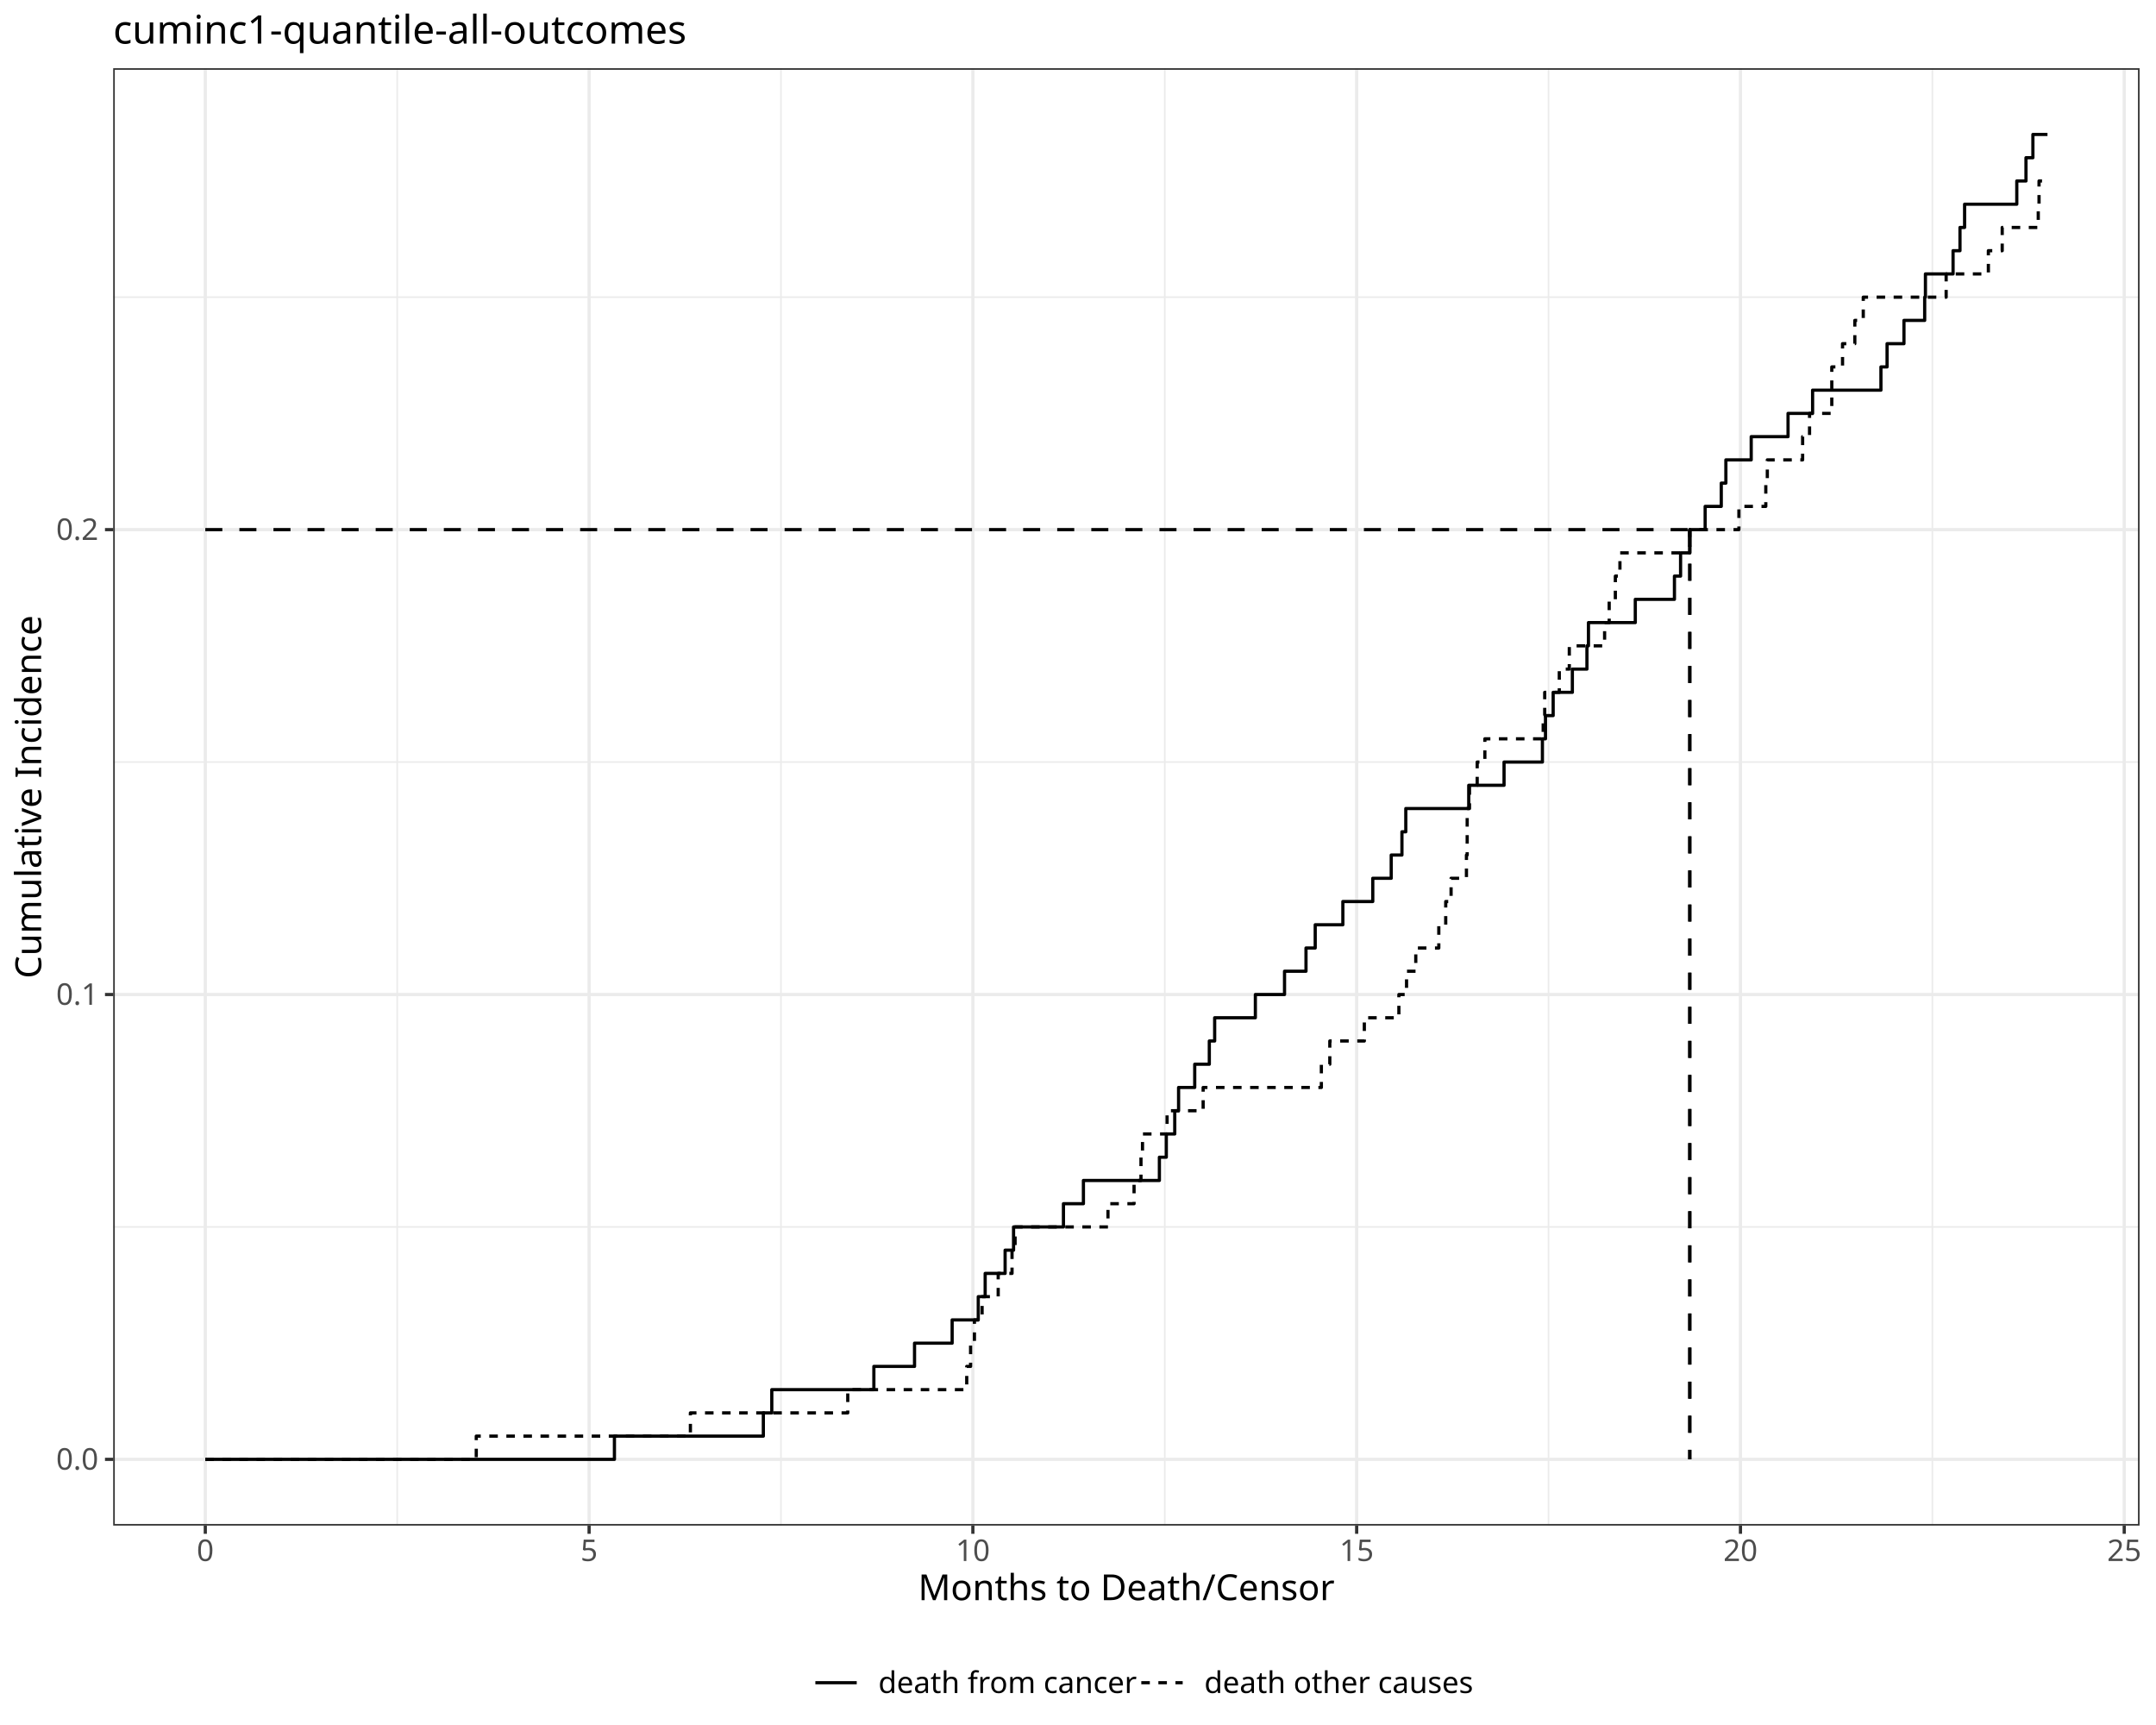
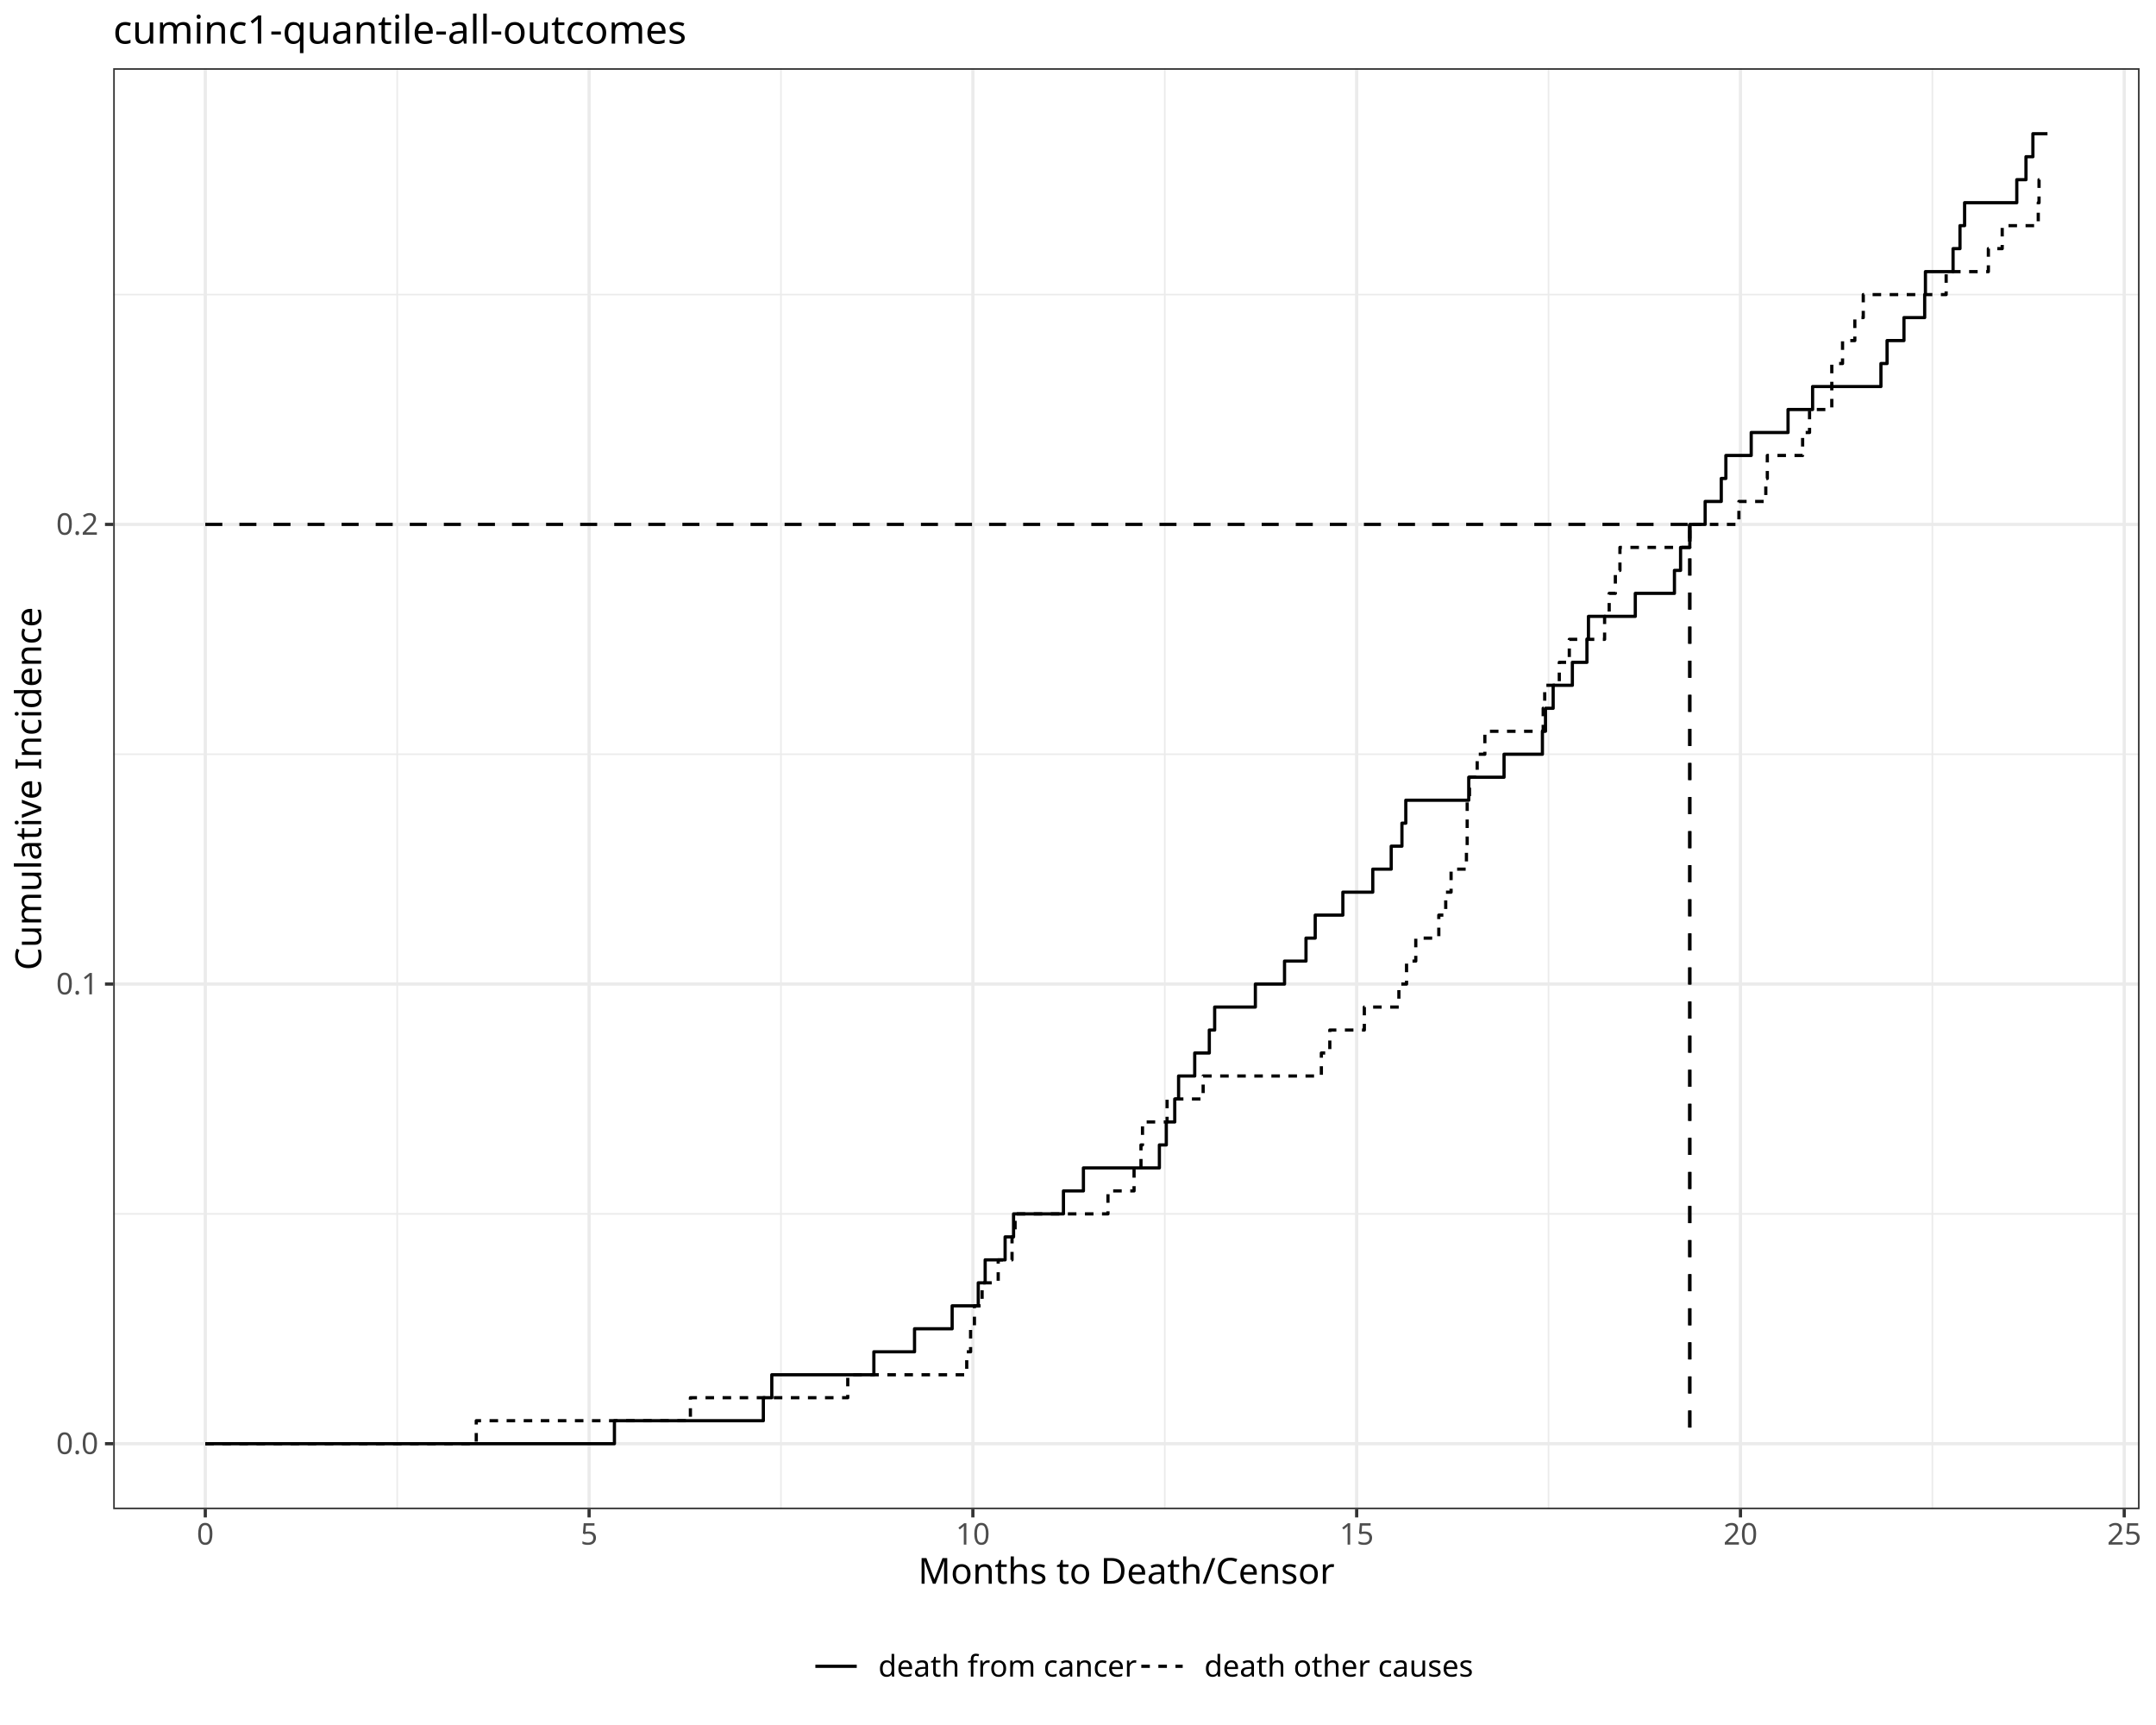
<svg xmlns="http://www.w3.org/2000/svg" class="svglite" data-engine-version="2.0" width="720.00pt" height="576.00pt" viewBox="0 0 720.00 576.00">
  <defs>
    <style type="text/css">
    .svglite line, .svglite polyline, .svglite polygon, .svglite path, .svglite rect, .svglite circle {
      fill: none;
      stroke: #000000;
      stroke-linecap: round;
      stroke-linejoin: round;
      stroke-miterlimit: 10.00;
    }
  </style>
  </defs>
  <rect width="100%" height="100%" style="stroke: none; fill: #FFFFFF;" />
  <defs>
    <clipPath id="cpMC4wMHw3MjAuMDB8MC4wMHw1NzYuMDA=">
      <rect x="0.00" y="0.00" width="720.00" height="576.00" />
    </clipPath>
  </defs>
  <g clip-path="url(#cpMC4wMHw3MjAuMDB8MC4wMHw1NzYuMDA=)">
    <rect x="0.00" y="0.00" width="720.00" height="576.00" style="stroke-width: 1.07; stroke: #FFFFFF; fill: #FFFFFF;" />
  </g>
  <defs>
-     <clipPath id="cpMzcuODB8NzE0LjUyfDIyLjc4fDUwOS40Mg==">
-       <rect x="37.80" y="22.78" width="676.72" height="486.64" />
+     <clipPath id="cpMzcuODB8NzE0LjUyfDIyLjc4fDUwMy45NA==">
+       <rect x="37.80" y="22.78" width="676.72" height="481.16" />
    </clipPath>
  </defs>
-   <g clip-path="url(#cpMzcuODB8NzE0LjUyfDIyLjc4fDUwOS40Mg==)">
-     <rect x="37.80" y="22.78" width="676.72" height="486.64" style="stroke-width: 1.07; stroke: none; fill: #FFFFFF;" />
-     <polyline points="37.80,409.69 714.52,409.69 " style="stroke-width: 0.53; stroke: #EBEBEB; stroke-linecap: butt;" />
-     <polyline points="37.80,254.46 714.52,254.46 " style="stroke-width: 0.53; stroke: #EBEBEB; stroke-linecap: butt;" />
-     <polyline points="37.80,99.23 714.52,99.23 " style="stroke-width: 0.53; stroke: #EBEBEB; stroke-linecap: butt;" />
-     <polyline points="132.65,509.42 132.65,22.78 " style="stroke-width: 0.53; stroke: #EBEBEB; stroke-linecap: butt;" />
-     <polyline points="260.81,509.42 260.81,22.78 " style="stroke-width: 0.53; stroke: #EBEBEB; stroke-linecap: butt;" />
-     <polyline points="388.98,509.42 388.98,22.78 " style="stroke-width: 0.53; stroke: #EBEBEB; stroke-linecap: butt;" />
-     <polyline points="517.14,509.42 517.14,22.78 " style="stroke-width: 0.53; stroke: #EBEBEB; stroke-linecap: butt;" />
-     <polyline points="645.31,509.42 645.31,22.78 " style="stroke-width: 0.53; stroke: #EBEBEB; stroke-linecap: butt;" />
-     <polyline points="37.80,487.30 714.52,487.30 " style="stroke-width: 1.07; stroke: #EBEBEB; stroke-linecap: butt;" />
-     <polyline points="37.80,332.08 714.52,332.08 " style="stroke-width: 1.07; stroke: #EBEBEB; stroke-linecap: butt;" />
-     <polyline points="37.80,176.85 714.52,176.85 " style="stroke-width: 1.07; stroke: #EBEBEB; stroke-linecap: butt;" />
-     <polyline points="68.56,509.42 68.56,22.78 " style="stroke-width: 1.07; stroke: #EBEBEB; stroke-linecap: butt;" />
-     <polyline points="196.73,509.42 196.73,22.78 " style="stroke-width: 1.07; stroke: #EBEBEB; stroke-linecap: butt;" />
-     <polyline points="324.89,509.42 324.89,22.78 " style="stroke-width: 1.07; stroke: #EBEBEB; stroke-linecap: butt;" />
-     <polyline points="453.06,509.42 453.06,22.78 " style="stroke-width: 1.07; stroke: #EBEBEB; stroke-linecap: butt;" />
-     <polyline points="581.23,509.42 581.23,22.78 " style="stroke-width: 1.07; stroke: #EBEBEB; stroke-linecap: butt;" />
-     <polyline points="709.39,509.42 709.39,22.78 " style="stroke-width: 1.07; stroke: #EBEBEB; stroke-linecap: butt;" />
-     <polyline points="68.56,487.30 159.05,487.30 159.05,487.30 205.19,487.30 205.19,479.54 230.56,479.54 230.56,479.54 254.92,479.54 254.92,471.78 257.74,471.78 257.74,464.02 283.11,464.02 283.11,464.02 291.83,464.02 291.83,456.26 305.41,456.26 305.41,448.50 317.97,448.50 317.97,440.73 322.84,440.73 322.84,440.73 324.13,440.73 324.13,440.73 325.41,440.73 325.41,440.73 326.69,440.73 326.69,432.97 327.97,432.97 327.97,432.97 329.00,432.97 329.00,425.21 333.35,425.21 333.35,425.21 335.66,425.21 335.66,417.45 337.97,417.45 337.97,417.45 338.48,417.45 338.48,409.69 338.99,409.69 338.99,409.69 355.14,409.69 355.14,401.93 361.81,401.93 361.81,394.17 370.01,394.17 370.01,394.17 378.72,394.17 378.72,394.17 381.03,394.17 381.03,394.17 381.54,394.17 381.54,394.17 387.18,394.17 387.18,386.41 389.49,386.41 389.49,378.64 389.75,378.64 389.75,378.64 392.31,378.64 392.31,370.88 393.59,370.88 393.59,363.12 398.98,363.12 398.98,355.36 401.79,355.36 401.79,355.36 403.85,355.36 403.85,347.60 405.64,347.60 405.64,339.84 419.23,339.84 419.23,332.08 428.97,332.08 428.97,324.31 436.14,324.31 436.14,316.55 439.22,316.55 439.22,308.79 441.27,308.79 441.27,308.79 444.09,308.79 444.09,308.79 448.45,308.79 448.45,301.03 455.62,301.03 455.62,301.03 458.44,301.03 458.44,293.27 464.60,293.27 464.60,285.51 467.16,285.51 467.16,285.51 468.18,285.51 468.18,277.75 469.47,277.75 469.47,269.98 469.72,269.98 469.72,269.98 472.80,269.98 472.80,269.98 480.49,269.98 480.49,269.98 482.80,269.98 482.80,269.98 484.59,269.98 484.59,269.98 489.72,269.98 489.72,269.98 489.97,269.98 489.97,269.98 490.49,269.98 490.49,262.22 490.74,262.22 490.74,262.22 493.31,262.22 493.31,262.22 495.87,262.22 495.87,262.22 502.28,262.22 502.28,254.46 515.09,254.46 515.09,246.70 515.35,246.70 515.35,246.70 515.86,246.70 515.86,246.70 516.12,246.70 516.12,238.94 518.68,238.94 518.68,231.18 520.73,231.18 520.73,231.18 524.07,231.18 524.07,231.18 525.09,231.18 525.09,223.42 529.96,223.42 529.96,215.65 530.47,215.65 530.47,207.89 535.86,207.89 535.86,207.89 537.39,207.89 537.39,207.89 539.45,207.89 539.45,207.89 540.98,207.89 540.98,207.89 546.11,207.89 546.11,200.13 559.18,200.13 559.18,192.37 561.23,192.37 561.23,184.61 564.31,184.61 564.31,176.85 569.44,176.85 569.44,169.09 574.82,169.09 574.82,161.32 576.36,161.32 576.36,153.56 580.71,153.56 580.71,153.56 584.82,153.56 584.82,145.80 589.69,145.80 589.69,145.80 590.20,145.80 590.20,145.80 597.12,145.80 597.12,138.04 601.99,138.04 601.99,138.04 604.30,138.04 604.30,138.04 605.32,138.04 605.32,130.28 611.73,130.28 611.73,130.28 615.32,130.28 615.32,130.28 619.42,130.28 619.42,130.28 622.24,130.28 622.24,130.28 628.14,130.28 628.14,122.52 630.19,122.52 630.19,114.76 635.83,114.76 635.83,106.99 642.75,106.99 642.75,99.23 643.00,99.23 643.00,91.47 649.92,91.47 649.92,91.47 652.23,91.47 652.23,83.71 654.54,83.71 654.54,75.95 656.08,75.95 656.08,68.19 664.02,68.19 664.02,68.19 668.64,68.19 668.64,68.19 673.51,68.19 673.51,60.43 676.58,60.43 676.58,52.66 678.89,52.66 678.89,44.90 680.68,44.90 680.68,44.90 680.94,44.90 680.94,44.90 683.76,44.90 683.76,44.90 " style="stroke-width: 1.07; stroke-linecap: butt;" />
-     <polyline points="68.56,487.30 159.05,487.30 159.05,479.54 205.19,479.54 205.19,479.54 230.56,479.54 230.56,471.78 254.92,471.78 254.92,471.78 257.74,471.78 257.74,471.78 283.11,471.78 283.11,464.02 291.83,464.02 291.83,464.02 305.41,464.02 305.41,464.02 317.97,464.02 317.97,464.02 322.84,464.02 322.84,456.26 324.13,456.26 324.13,448.50 325.41,448.50 325.41,440.73 326.69,440.73 326.69,440.73 327.97,440.73 327.97,432.97 329.00,432.97 329.00,432.97 333.35,432.97 333.35,425.21 335.66,425.21 335.66,425.21 337.97,425.21 337.97,417.45 338.48,417.45 338.48,417.45 338.99,417.45 338.99,409.69 355.14,409.69 355.14,409.69 361.81,409.69 361.81,409.69 370.01,409.69 370.01,401.93 378.72,401.93 378.72,394.17 381.03,394.17 381.03,386.41 381.54,386.41 381.54,378.64 387.18,378.64 387.18,378.64 389.49,378.64 389.49,378.64 389.75,378.64 389.75,370.88 392.31,370.88 392.31,370.88 393.59,370.88 393.59,370.88 398.98,370.88 398.98,370.88 401.79,370.88 401.79,363.12 403.85,363.12 403.85,363.12 405.64,363.12 405.64,363.12 419.23,363.12 419.23,363.12 428.97,363.12 428.97,363.12 436.14,363.12 436.14,363.12 439.22,363.12 439.22,363.12 441.27,363.12 441.27,355.36 444.09,355.36 444.09,347.60 448.45,347.60 448.45,347.60 455.62,347.60 455.62,339.84 458.44,339.84 458.44,339.84 464.60,339.84 464.60,339.84 467.16,339.84 467.16,332.08 468.18,332.08 468.18,332.08 469.47,332.08 469.47,332.08 469.72,332.08 469.72,324.31 472.80,324.31 472.80,316.55 480.49,316.55 480.49,308.79 482.80,308.79 482.80,301.03 484.59,301.03 484.59,293.27 489.72,293.27 489.72,285.51 489.97,285.51 489.97,269.98 490.49,269.98 490.49,269.98 490.74,269.98 490.74,262.22 493.31,262.22 493.31,254.46 495.87,254.46 495.87,246.70 502.28,246.70 502.28,246.70 515.09,246.70 515.09,246.70 515.35,246.70 515.35,238.94 515.86,238.94 515.86,231.18 516.12,231.18 516.12,231.18 518.68,231.18 518.68,231.18 520.73,231.18 520.73,223.42 524.07,223.42 524.07,215.65 525.09,215.65 525.09,215.65 529.96,215.65 529.96,215.65 530.47,215.65 530.47,215.65 535.86,215.65 535.86,207.89 537.39,207.89 537.39,200.13 539.45,200.13 539.45,192.37 540.98,192.37 540.98,184.61 546.11,184.61 546.11,184.61 559.18,184.61 559.18,184.61 561.23,184.61 561.23,184.61 564.31,184.61 564.31,176.85 569.44,176.85 569.44,176.85 574.82,176.85 574.82,176.85 576.36,176.85 576.36,176.85 580.71,176.85 580.71,169.09 584.82,169.09 584.82,169.09 589.69,169.09 589.69,161.32 590.20,161.32 590.20,153.56 597.12,153.56 597.12,153.56 601.99,153.56 601.99,145.80 604.30,145.80 604.30,138.04 605.32,138.04 605.32,138.04 611.73,138.04 611.73,122.52 615.32,122.52 615.32,114.76 619.42,114.76 619.42,106.99 622.24,106.99 622.24,99.23 628.14,99.23 628.14,99.23 630.19,99.23 630.19,99.23 635.83,99.23 635.83,99.23 642.75,99.23 642.75,99.23 643.00,99.23 643.00,99.23 649.92,99.23 649.92,91.47 652.23,91.47 652.23,91.47 654.54,91.47 654.54,91.47 656.08,91.47 656.08,91.47 664.02,91.47 664.02,83.71 668.64,83.71 668.64,75.95 673.51,75.95 673.51,75.95 676.58,75.95 676.58,75.95 678.89,75.95 678.89,75.95 680.68,75.95 680.68,68.19 680.94,68.19 680.94,60.43 683.76,60.43 683.76,60.43 " style="stroke-width: 1.07; stroke-dasharray: 2.85,2.85; stroke-linecap: butt;" />
-     <line x1="564.31" y1="176.85" x2="564.31" y2="487.30" style="stroke-width: 1.07; stroke-dasharray: 5.69,5.69; stroke-linecap: butt;" />
-     <line x1="564.31" y1="176.85" x2="564.31" y2="487.30" style="stroke-width: 1.07; stroke-dasharray: 5.69,5.69; stroke-linecap: butt;" />
-     <line x1="68.56" y1="176.85" x2="564.31" y2="176.85" style="stroke-width: 1.07; stroke-dasharray: 5.69,5.69; stroke-linecap: butt;" />
-     <rect x="37.80" y="22.78" width="676.72" height="486.64" style="stroke-width: 1.07; stroke: #333333;" />
+   <g clip-path="url(#cpMzcuODB8NzE0LjUyfDIyLjc4fDUwMy45NA==)">
+     <rect x="37.80" y="22.78" width="676.72" height="481.16" style="stroke-width: 1.07; stroke: none; fill: #FFFFFF;" />
+     <polyline points="37.80,405.33 714.52,405.33 " style="stroke-width: 0.53; stroke: #EBEBEB; stroke-linecap: butt;" />
+     <polyline points="37.80,251.85 714.52,251.85 " style="stroke-width: 0.53; stroke: #EBEBEB; stroke-linecap: butt;" />
+     <polyline points="37.80,98.37 714.52,98.37 " style="stroke-width: 0.53; stroke: #EBEBEB; stroke-linecap: butt;" />
+     <polyline points="132.65,503.94 132.65,22.78 " style="stroke-width: 0.53; stroke: #EBEBEB; stroke-linecap: butt;" />
+     <polyline points="260.81,503.94 260.81,22.78 " style="stroke-width: 0.53; stroke: #EBEBEB; stroke-linecap: butt;" />
+     <polyline points="388.98,503.94 388.98,22.78 " style="stroke-width: 0.53; stroke: #EBEBEB; stroke-linecap: butt;" />
+     <polyline points="517.14,503.94 517.14,22.78 " style="stroke-width: 0.53; stroke: #EBEBEB; stroke-linecap: butt;" />
+     <polyline points="645.31,503.94 645.31,22.78 " style="stroke-width: 0.53; stroke: #EBEBEB; stroke-linecap: butt;" />
+     <polyline points="37.80,482.07 714.52,482.07 " style="stroke-width: 1.07; stroke: #EBEBEB; stroke-linecap: butt;" />
+     <polyline points="37.80,328.59 714.52,328.59 " style="stroke-width: 1.07; stroke: #EBEBEB; stroke-linecap: butt;" />
+     <polyline points="37.80,175.11 714.52,175.11 " style="stroke-width: 1.07; stroke: #EBEBEB; stroke-linecap: butt;" />
+     <polyline points="68.56,503.94 68.56,22.78 " style="stroke-width: 1.07; stroke: #EBEBEB; stroke-linecap: butt;" />
+     <polyline points="196.73,503.94 196.73,22.78 " style="stroke-width: 1.07; stroke: #EBEBEB; stroke-linecap: butt;" />
+     <polyline points="324.89,503.94 324.89,22.78 " style="stroke-width: 1.07; stroke: #EBEBEB; stroke-linecap: butt;" />
+     <polyline points="453.06,503.94 453.06,22.78 " style="stroke-width: 1.07; stroke: #EBEBEB; stroke-linecap: butt;" />
+     <polyline points="581.23,503.94 581.23,22.78 " style="stroke-width: 1.07; stroke: #EBEBEB; stroke-linecap: butt;" />
+     <polyline points="709.39,503.94 709.39,22.78 " style="stroke-width: 1.07; stroke: #EBEBEB; stroke-linecap: butt;" />
+     <polyline points="68.56,482.07 159.05,482.07 159.05,482.07 205.19,482.07 205.19,474.40 230.56,474.40 230.56,474.40 254.92,474.40 254.92,466.72 257.74,466.72 257.74,459.05 283.11,459.05 283.11,459.05 291.83,459.05 291.83,451.38 305.41,451.38 305.41,443.70 317.97,443.70 317.97,436.03 322.84,436.03 322.84,436.03 324.13,436.03 324.13,436.03 325.41,436.03 325.41,436.03 326.69,436.03 326.69,428.35 327.97,428.35 327.97,428.35 329.00,428.35 329.00,420.68 333.35,420.68 333.35,420.68 335.66,420.68 335.66,413.01 337.97,413.01 337.97,413.01 338.48,413.01 338.48,405.33 338.99,405.33 338.99,405.33 355.14,405.33 355.14,397.66 361.81,397.66 361.81,389.98 370.01,389.98 370.01,389.98 378.72,389.98 378.72,389.98 381.03,389.98 381.03,389.98 381.54,389.98 381.54,389.98 387.18,389.98 387.18,382.31 389.49,382.31 389.49,374.64 389.75,374.64 389.75,374.64 392.31,374.64 392.31,366.96 393.59,366.96 393.59,359.29 398.98,359.29 398.98,351.61 401.79,351.61 401.79,351.61 403.85,351.61 403.85,343.94 405.64,343.94 405.64,336.27 419.23,336.27 419.23,328.59 428.97,328.59 428.97,320.92 436.14,320.92 436.14,313.24 439.22,313.24 439.22,305.57 441.27,305.57 441.27,305.57 444.09,305.57 444.09,305.57 448.45,305.57 448.45,297.90 455.62,297.90 455.62,297.90 458.44,297.90 458.44,290.22 464.60,290.22 464.60,282.55 467.16,282.55 467.16,282.55 468.18,282.55 468.18,274.87 469.47,274.87 469.47,267.20 469.72,267.20 469.72,267.20 472.80,267.20 472.80,267.20 480.49,267.20 480.49,267.20 482.80,267.20 482.80,267.20 484.59,267.20 484.59,267.20 489.72,267.20 489.72,267.20 489.97,267.20 489.97,267.20 490.49,267.20 490.49,259.53 490.74,259.53 490.74,259.53 493.31,259.53 493.31,259.53 495.87,259.53 495.87,259.53 502.28,259.53 502.28,251.85 515.09,251.85 515.09,244.18 515.35,244.18 515.35,244.18 515.86,244.18 515.86,244.18 516.12,244.18 516.12,236.50 518.68,236.50 518.68,228.83 520.73,228.83 520.73,228.83 524.07,228.83 524.07,228.83 525.09,228.83 525.09,221.16 529.96,221.16 529.96,213.48 530.47,213.48 530.47,205.81 535.86,205.81 535.86,205.81 537.39,205.81 537.39,205.81 539.45,205.81 539.45,205.81 540.98,205.81 540.98,205.81 546.11,205.81 546.11,198.13 559.18,198.13 559.18,190.46 561.23,190.46 561.23,182.79 564.31,182.79 564.31,175.11 569.44,175.11 569.44,167.44 574.82,167.44 574.82,159.76 576.36,159.76 576.36,152.09 580.71,152.09 580.71,152.09 584.82,152.09 584.82,144.42 589.69,144.42 589.69,144.42 590.20,144.42 590.20,144.42 597.12,144.42 597.12,136.74 601.99,136.74 601.99,136.74 604.30,136.74 604.30,136.74 605.32,136.74 605.32,129.07 611.73,129.07 611.73,129.07 615.32,129.07 615.32,129.07 619.42,129.07 619.42,129.07 622.24,129.07 622.24,129.07 628.14,129.07 628.14,121.39 630.19,121.39 630.19,113.72 635.83,113.72 635.83,106.05 642.75,106.05 642.75,98.37 643.00,98.37 643.00,90.70 649.92,90.70 649.92,90.70 652.23,90.70 652.23,83.02 654.54,83.02 654.54,75.35 656.08,75.35 656.08,67.68 664.02,67.68 664.02,67.68 668.64,67.68 668.64,67.68 673.51,67.68 673.51,60.00 676.58,60.00 676.58,52.33 678.89,52.33 678.89,44.65 680.68,44.65 680.68,44.65 680.94,44.65 680.94,44.65 683.76,44.65 683.76,44.65 " style="stroke-width: 1.07; stroke-linecap: butt;" />
+     <polyline points="68.56,482.07 159.05,482.07 159.05,474.40 205.19,474.40 205.19,474.40 230.56,474.40 230.56,466.72 254.92,466.72 254.92,466.72 257.74,466.72 257.74,466.72 283.11,466.72 283.11,459.05 291.83,459.05 291.83,459.05 305.41,459.05 305.41,459.05 317.97,459.05 317.97,459.05 322.84,459.05 322.84,451.38 324.13,451.38 324.13,443.70 325.41,443.70 325.41,436.03 326.69,436.03 326.69,436.03 327.97,436.03 327.97,428.35 329.00,428.35 329.00,428.35 333.35,428.35 333.35,420.68 335.66,420.68 335.66,420.68 337.97,420.68 337.97,413.01 338.48,413.01 338.48,413.01 338.99,413.01 338.99,405.33 355.14,405.33 355.14,405.33 361.81,405.33 361.81,405.33 370.01,405.33 370.01,397.66 378.72,397.66 378.72,389.98 381.03,389.98 381.03,382.31 381.54,382.31 381.54,374.64 387.18,374.64 387.18,374.64 389.49,374.64 389.49,374.64 389.75,374.64 389.75,366.96 392.31,366.96 392.31,366.96 393.59,366.96 393.59,366.96 398.98,366.96 398.98,366.96 401.79,366.96 401.79,359.29 403.85,359.29 403.85,359.29 405.64,359.29 405.64,359.29 419.23,359.29 419.23,359.29 428.97,359.29 428.97,359.29 436.14,359.29 436.14,359.29 439.22,359.29 439.22,359.29 441.27,359.29 441.27,351.61 444.09,351.61 444.09,343.94 448.45,343.94 448.45,343.94 455.62,343.94 455.62,336.27 458.44,336.27 458.44,336.27 464.60,336.27 464.60,336.27 467.16,336.27 467.16,328.59 468.18,328.59 468.18,328.59 469.47,328.59 469.47,328.59 469.72,328.59 469.72,320.92 472.80,320.92 472.80,313.24 480.49,313.24 480.49,305.57 482.80,305.57 482.80,297.90 484.59,297.90 484.59,290.22 489.72,290.22 489.72,282.55 489.97,282.55 489.97,267.20 490.49,267.20 490.49,267.20 490.74,267.20 490.74,259.53 493.31,259.53 493.31,251.85 495.87,251.85 495.87,244.18 502.28,244.18 502.28,244.18 515.09,244.18 515.09,244.18 515.35,244.18 515.35,236.50 515.86,236.50 515.86,228.83 516.12,228.83 516.12,228.83 518.68,228.83 518.68,228.83 520.73,228.83 520.73,221.16 524.07,221.16 524.07,213.48 525.09,213.48 525.09,213.48 529.96,213.48 529.96,213.48 530.47,213.48 530.47,213.48 535.86,213.48 535.86,205.81 537.39,205.81 537.39,198.13 539.45,198.13 539.45,190.46 540.98,190.46 540.98,182.79 546.11,182.79 546.11,182.79 559.18,182.79 559.18,182.79 561.23,182.79 561.23,182.79 564.31,182.79 564.31,175.11 569.44,175.11 569.44,175.11 574.82,175.11 574.82,175.11 576.36,175.11 576.36,175.11 580.71,175.11 580.71,167.44 584.82,167.44 584.82,167.44 589.69,167.44 589.69,159.76 590.20,159.76 590.20,152.09 597.12,152.09 597.12,152.09 601.99,152.09 601.99,144.42 604.30,144.42 604.30,136.74 605.32,136.74 605.32,136.74 611.73,136.74 611.73,121.39 615.32,121.39 615.32,113.72 619.42,113.72 619.42,106.05 622.24,106.05 622.24,98.37 628.14,98.37 628.14,98.37 630.19,98.37 630.19,98.37 635.83,98.37 635.83,98.37 642.75,98.37 642.75,98.37 643.00,98.37 643.00,98.37 649.92,98.37 649.92,90.70 652.23,90.70 652.23,90.70 654.54,90.70 654.54,90.70 656.08,90.70 656.08,90.70 664.02,90.70 664.02,83.02 668.64,83.02 668.64,75.35 673.51,75.35 673.51,75.35 676.58,75.35 676.58,75.35 678.89,75.35 678.89,75.35 680.68,75.35 680.68,67.68 680.94,67.68 680.94,60.00 683.76,60.00 683.76,60.00 " style="stroke-width: 1.07; stroke-dasharray: 2.85,2.85; stroke-linecap: butt;" />
+     <line x1="564.31" y1="175.11" x2="564.31" y2="482.07" style="stroke-width: 1.07; stroke-dasharray: 5.69,5.69; stroke-linecap: butt;" />
+     <line x1="564.31" y1="175.11" x2="564.31" y2="482.07" style="stroke-width: 1.07; stroke-dasharray: 5.69,5.69; stroke-linecap: butt;" />
+     <line x1="68.56" y1="175.11" x2="564.31" y2="175.11" style="stroke-width: 1.07; stroke-dasharray: 5.69,5.69; stroke-linecap: butt;" />
+     <rect x="37.80" y="22.78" width="676.72" height="481.16" style="stroke-width: 1.07; stroke: #333333;" />
  </g>
  <g clip-path="url(#cpMC4wMHw3MjAuMDB8MC4wMHw1NzYuMDA=)">
-     <text x="32.87" y="490.74" text-anchor="end" style="font-size: 10.00px; fill: #4D4D4D; font-family: sans;" textLength="13.90px" lengthAdjust="spacingAndGlyphs">0.0</text>
-     <text x="32.87" y="335.52" text-anchor="end" style="font-size: 10.00px; fill: #4D4D4D; font-family: sans;" textLength="13.90px" lengthAdjust="spacingAndGlyphs">0.1</text>
-     <text x="32.87" y="180.29" text-anchor="end" style="font-size: 10.00px; fill: #4D4D4D; font-family: sans;" textLength="13.90px" lengthAdjust="spacingAndGlyphs">0.2</text>
-     <polyline points="35.06,487.30 37.80,487.30 " style="stroke-width: 1.07; stroke: #333333; stroke-linecap: butt;" />
-     <polyline points="35.06,332.08 37.80,332.08 " style="stroke-width: 1.07; stroke: #333333; stroke-linecap: butt;" />
-     <polyline points="35.06,176.85 37.80,176.85 " style="stroke-width: 1.07; stroke: #333333; stroke-linecap: butt;" />
-     <polyline points="68.56,512.16 68.56,509.42 " style="stroke-width: 1.07; stroke: #333333; stroke-linecap: butt;" />
-     <polyline points="196.73,512.16 196.73,509.42 " style="stroke-width: 1.07; stroke: #333333; stroke-linecap: butt;" />
-     <polyline points="324.89,512.16 324.89,509.42 " style="stroke-width: 1.07; stroke: #333333; stroke-linecap: butt;" />
-     <polyline points="453.06,512.16 453.06,509.42 " style="stroke-width: 1.07; stroke: #333333; stroke-linecap: butt;" />
-     <polyline points="581.23,512.16 581.23,509.42 " style="stroke-width: 1.07; stroke: #333333; stroke-linecap: butt;" />
-     <polyline points="709.39,512.16 709.39,509.42 " style="stroke-width: 1.07; stroke: #333333; stroke-linecap: butt;" />
-     <text x="68.56" y="521.24" text-anchor="middle" style="font-size: 10.00px; fill: #4D4D4D; font-family: sans;" textLength="5.56px" lengthAdjust="spacingAndGlyphs">0</text>
-     <text x="196.73" y="521.24" text-anchor="middle" style="font-size: 10.00px; fill: #4D4D4D; font-family: sans;" textLength="5.56px" lengthAdjust="spacingAndGlyphs">5</text>
-     <text x="324.89" y="521.24" text-anchor="middle" style="font-size: 10.00px; fill: #4D4D4D; font-family: sans;" textLength="11.12px" lengthAdjust="spacingAndGlyphs">10</text>
-     <text x="453.06" y="521.24" text-anchor="middle" style="font-size: 10.00px; fill: #4D4D4D; font-family: sans;" textLength="11.12px" lengthAdjust="spacingAndGlyphs">15</text>
-     <text x="581.23" y="521.24" text-anchor="middle" style="font-size: 10.00px; fill: #4D4D4D; font-family: sans;" textLength="11.12px" lengthAdjust="spacingAndGlyphs">20</text>
-     <text x="709.39" y="521.24" text-anchor="middle" style="font-size: 10.00px; fill: #4D4D4D; font-family: sans;" textLength="11.12px" lengthAdjust="spacingAndGlyphs">25</text>
-     <text x="376.16" y="534.31" text-anchor="middle" style="font-size: 12.00px; font-family: sans;" textLength="130.09px" lengthAdjust="spacingAndGlyphs">Months to Death/Censor</text>
-     <text transform="translate(13.74,266.10) rotate(-90)" text-anchor="middle" style="font-size: 12.00px; font-family: sans;" textLength="114.75px" lengthAdjust="spacingAndGlyphs">Cumulative Incidence</text>
-     <rect x="259.60" y="547.76" width="233.12" height="28.24" style="stroke-width: 1.07; stroke: none; fill: #FFFFFF;" />
-     <rect x="270.56" y="553.24" width="17.28" height="17.28" style="stroke-width: 1.07; stroke: none; fill: #FFFFFF;" />
-     <line x1="272.29" y1="561.88" x2="286.11" y2="561.88" style="stroke-width: 1.07; stroke-linecap: butt;" />
-     <rect x="379.41" y="553.24" width="17.28" height="17.28" style="stroke-width: 1.07; stroke: none; fill: #FFFFFF;" />
-     <line x1="381.14" y1="561.88" x2="394.96" y2="561.88" style="stroke-width: 1.07; stroke-dasharray: 2.85,2.85; stroke-linecap: butt;" />
-     <text x="293.32" y="565.32" style="font-size: 10.00px; font-family: sans;" textLength="80.61px" lengthAdjust="spacingAndGlyphs">death from cancer</text>
-     <text x="402.17" y="565.32" style="font-size: 10.00px; font-family: sans;" textLength="85.07px" lengthAdjust="spacingAndGlyphs">death other causes</text>
+     <text x="32.87" y="485.51" text-anchor="end" style="font-size: 10.00px; fill: #4D4D4D; font-family: sans;" textLength="13.90px" lengthAdjust="spacingAndGlyphs">0.0</text>
+     <text x="32.87" y="332.03" text-anchor="end" style="font-size: 10.00px; fill: #4D4D4D; font-family: sans;" textLength="13.90px" lengthAdjust="spacingAndGlyphs">0.1</text>
+     <text x="32.87" y="178.55" text-anchor="end" style="font-size: 10.00px; fill: #4D4D4D; font-family: sans;" textLength="13.90px" lengthAdjust="spacingAndGlyphs">0.2</text>
+     <polyline points="35.06,482.07 37.80,482.07 " style="stroke-width: 1.07; stroke: #333333; stroke-linecap: butt;" />
+     <polyline points="35.06,328.59 37.80,328.59 " style="stroke-width: 1.07; stroke: #333333; stroke-linecap: butt;" />
+     <polyline points="35.06,175.11 37.80,175.11 " style="stroke-width: 1.07; stroke: #333333; stroke-linecap: butt;" />
+     <polyline points="68.56,506.68 68.56,503.94 " style="stroke-width: 1.07; stroke: #333333; stroke-linecap: butt;" />
+     <polyline points="196.73,506.68 196.73,503.94 " style="stroke-width: 1.07; stroke: #333333; stroke-linecap: butt;" />
+     <polyline points="324.89,506.68 324.89,503.94 " style="stroke-width: 1.07; stroke: #333333; stroke-linecap: butt;" />
+     <polyline points="453.06,506.68 453.06,503.94 " style="stroke-width: 1.07; stroke: #333333; stroke-linecap: butt;" />
+     <polyline points="581.23,506.68 581.23,503.94 " style="stroke-width: 1.07; stroke: #333333; stroke-linecap: butt;" />
+     <polyline points="709.39,506.68 709.39,503.94 " style="stroke-width: 1.07; stroke: #333333; stroke-linecap: butt;" />
+     <text x="68.56" y="515.76" text-anchor="middle" style="font-size: 10.00px; fill: #4D4D4D; font-family: sans;" textLength="5.56px" lengthAdjust="spacingAndGlyphs">0</text>
+     <text x="196.73" y="515.76" text-anchor="middle" style="font-size: 10.00px; fill: #4D4D4D; font-family: sans;" textLength="5.56px" lengthAdjust="spacingAndGlyphs">5</text>
+     <text x="324.89" y="515.76" text-anchor="middle" style="font-size: 10.00px; fill: #4D4D4D; font-family: sans;" textLength="11.12px" lengthAdjust="spacingAndGlyphs">10</text>
+     <text x="453.06" y="515.76" text-anchor="middle" style="font-size: 10.00px; fill: #4D4D4D; font-family: sans;" textLength="11.12px" lengthAdjust="spacingAndGlyphs">15</text>
+     <text x="581.23" y="515.76" text-anchor="middle" style="font-size: 10.00px; fill: #4D4D4D; font-family: sans;" textLength="11.12px" lengthAdjust="spacingAndGlyphs">20</text>
+     <text x="709.39" y="515.76" text-anchor="middle" style="font-size: 10.00px; fill: #4D4D4D; font-family: sans;" textLength="11.12px" lengthAdjust="spacingAndGlyphs">25</text>
+     <text x="376.16" y="528.83" text-anchor="middle" style="font-size: 12.00px; font-family: sans;" textLength="130.09px" lengthAdjust="spacingAndGlyphs">Months to Death/Censor</text>
+     <text transform="translate(13.74,263.36) rotate(-90)" text-anchor="middle" style="font-size: 12.00px; font-family: sans;" textLength="114.75px" lengthAdjust="spacingAndGlyphs">Cumulative Incidence</text>
+     <rect x="259.60" y="542.28" width="233.12" height="28.24" style="stroke-width: 1.07; stroke: none; fill: #FFFFFF;" />
+     <rect x="270.56" y="547.76" width="17.28" height="17.28" style="stroke-width: 1.07; stroke: none; fill: #FFFFFF;" />
+     <line x1="272.29" y1="556.40" x2="286.11" y2="556.40" style="stroke-width: 1.07; stroke-linecap: butt;" />
+     <rect x="379.41" y="547.76" width="17.28" height="17.28" style="stroke-width: 1.07; stroke: none; fill: #FFFFFF;" />
+     <line x1="381.14" y1="556.40" x2="394.96" y2="556.40" style="stroke-width: 1.07; stroke-dasharray: 2.85,2.85; stroke-linecap: butt;" />
+     <text x="293.32" y="559.84" style="font-size: 10.00px; font-family: sans;" textLength="80.61px" lengthAdjust="spacingAndGlyphs">death from cancer</text>
+     <text x="402.17" y="559.84" style="font-size: 10.00px; font-family: sans;" textLength="85.07px" lengthAdjust="spacingAndGlyphs">death other causes</text>
    <text x="37.80" y="14.56" style="font-size: 13.20px; font-family: sans;" textLength="179.04px" lengthAdjust="spacingAndGlyphs">cuminc1-quantile-all-outcomes</text>
  </g>
</svg>
